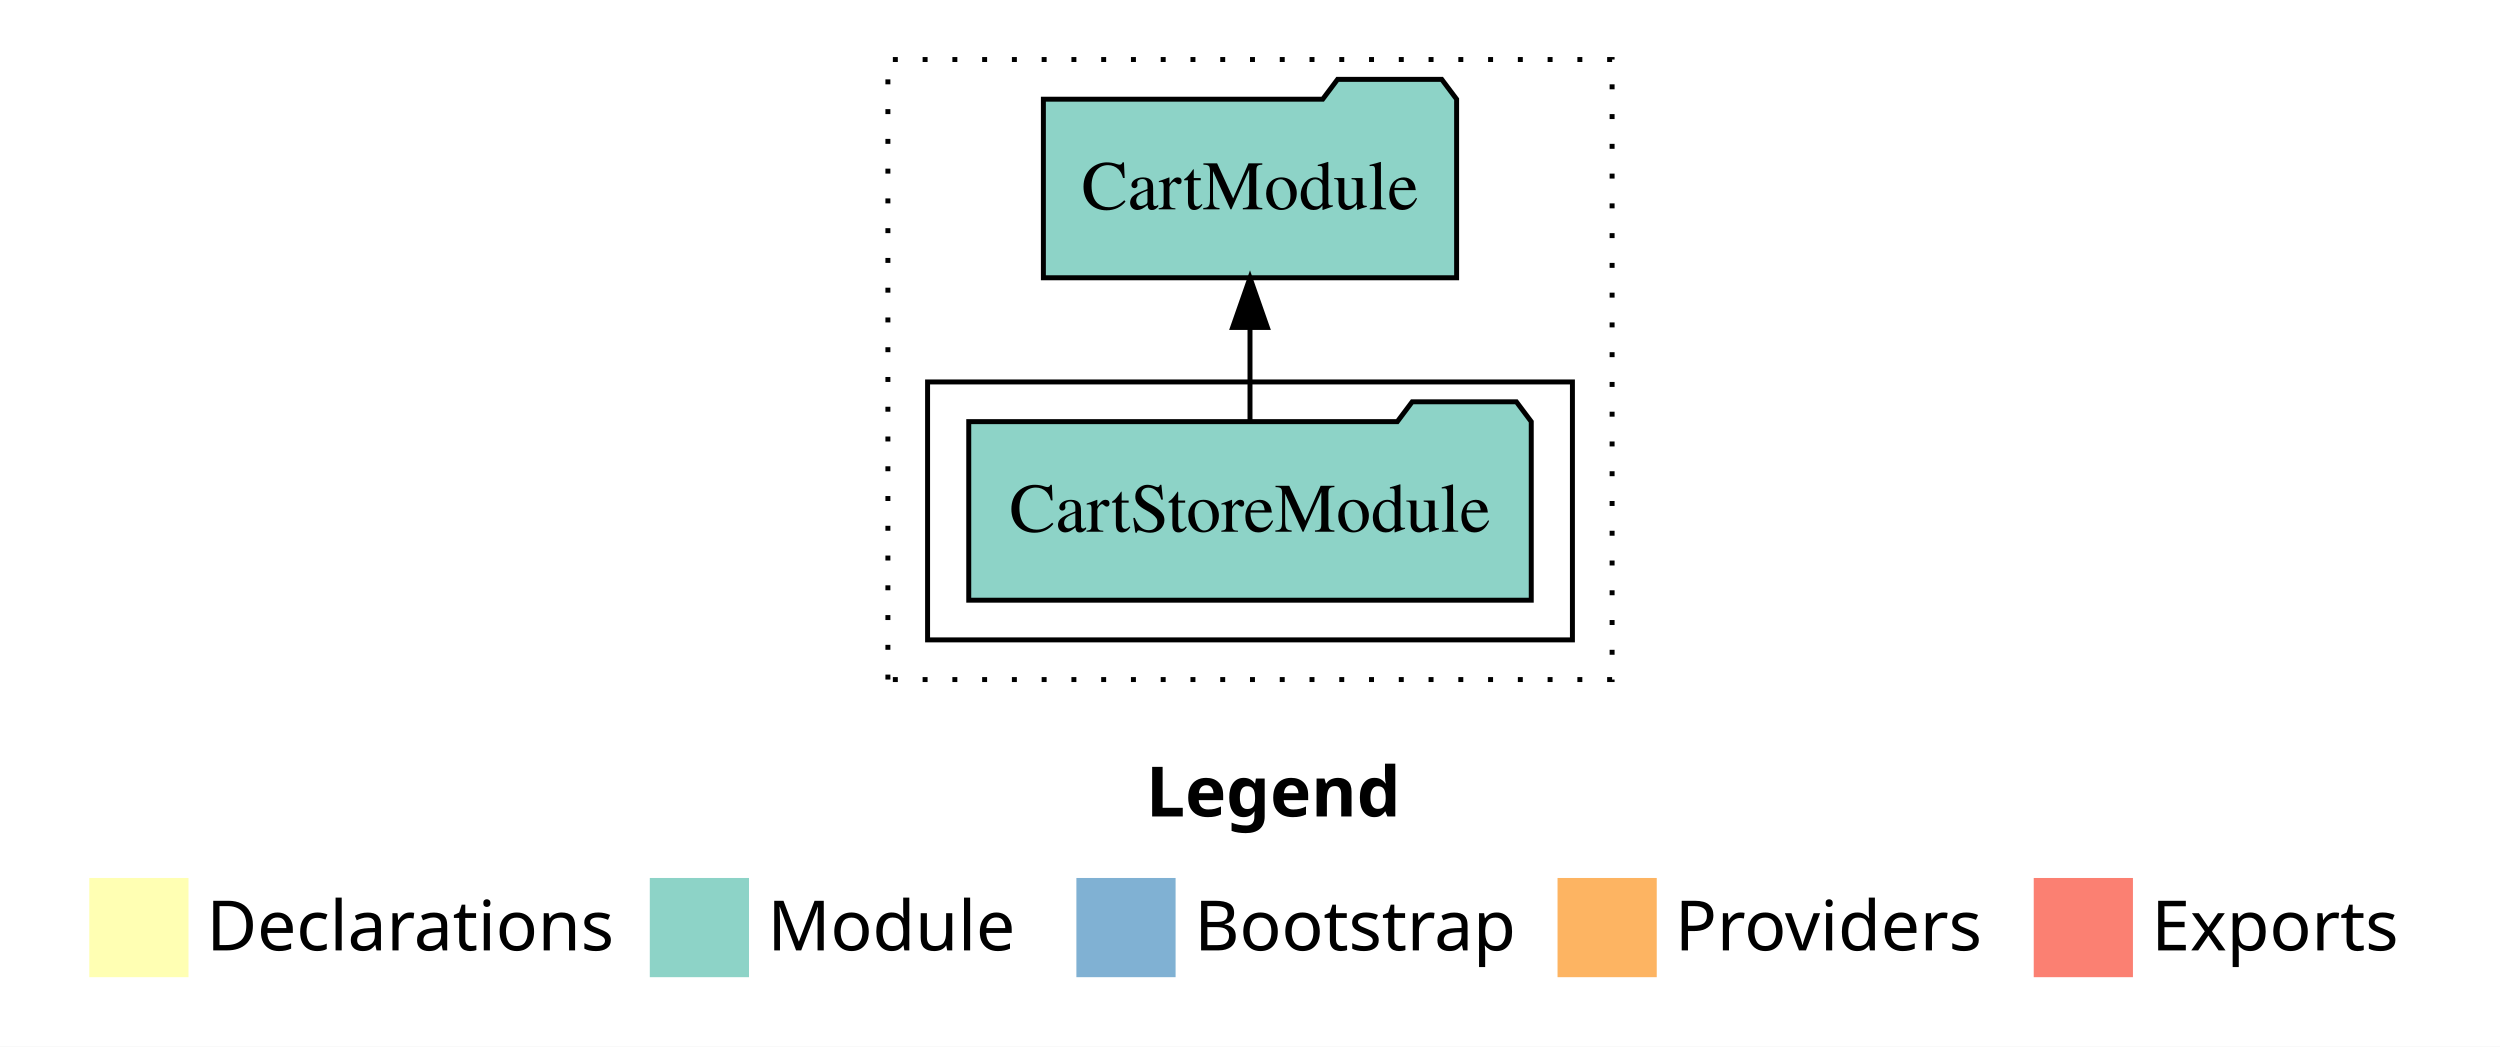
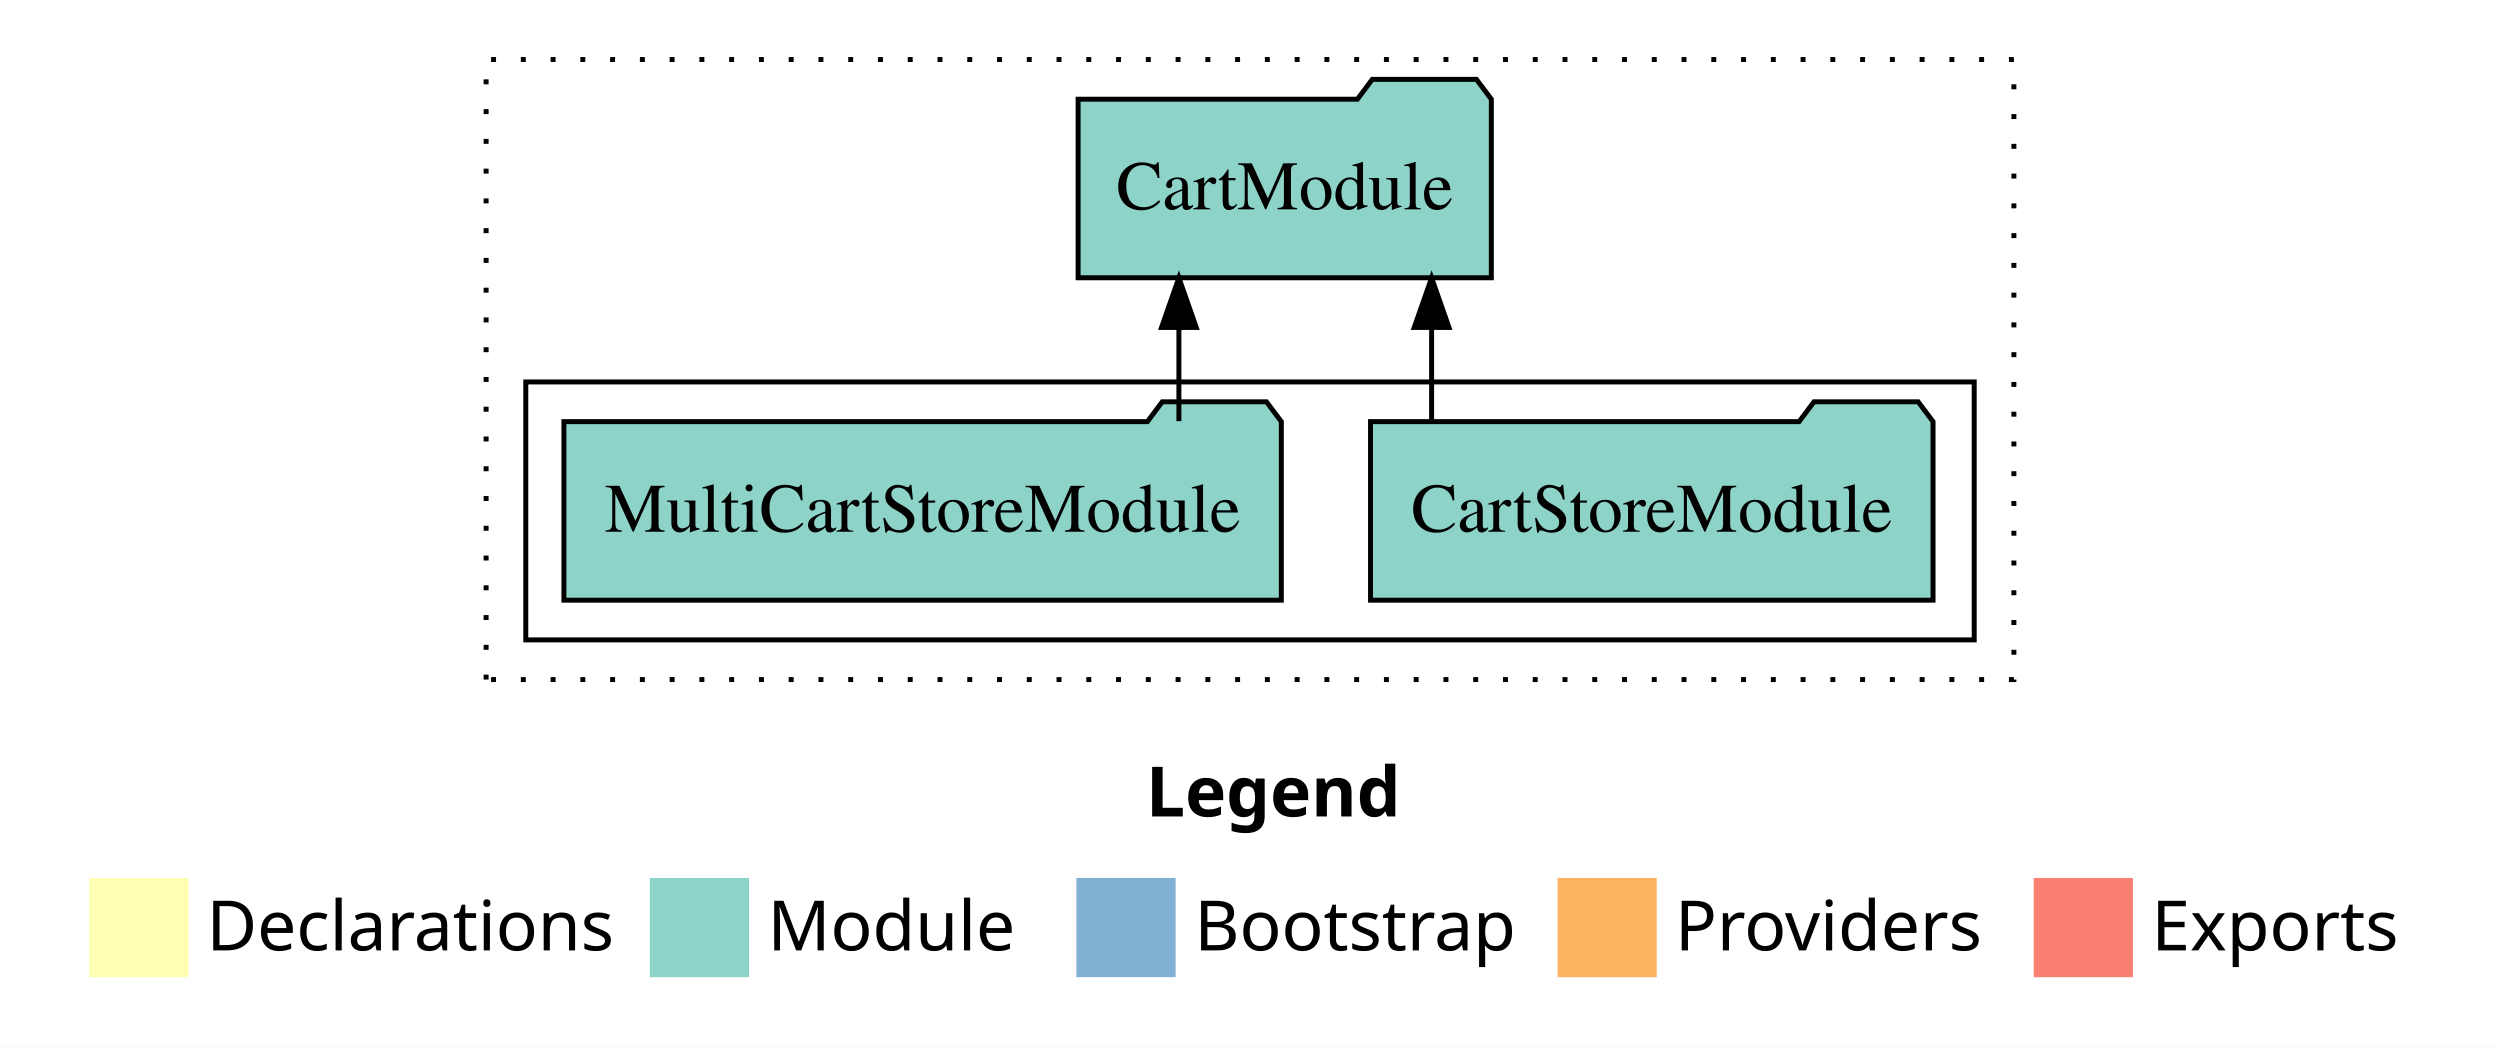
<svg xmlns="http://www.w3.org/2000/svg" width="504pt" height="211pt" viewBox="0.00 0.00 504.00 211.00">
  <g id="graph0" class="graph" transform="scale(1 1) rotate(0) translate(4 207)">
    <polygon fill="#ffffff" stroke="transparent" points="-4,4 -4,-207 500,-207 500,4 -4,4" />
    <text text-anchor="start" x="227.009" y="-42.4" font-family="sans-serif" font-weight="bold" font-size="14.00" fill="#000000">Legend</text>
    <polygon fill="#ffffb3" stroke="transparent" points="14,-10 14,-30 34,-30 34,-10 14,-10" />
    <text text-anchor="start" x="37.629" y="-15.4" font-family="sans-serif" font-size="14.00" fill="#000000">  Declarations</text>
    <polygon fill="#8dd3c7" stroke="transparent" points="127,-10 127,-30 147,-30 147,-10 127,-10" />
    <text text-anchor="start" x="150.725" y="-15.4" font-family="sans-serif" font-size="14.00" fill="#000000">  Module</text>
    <polygon fill="#80b1d3" stroke="transparent" points="213,-10 213,-30 233,-30 233,-10 213,-10" />
    <text text-anchor="start" x="236.781" y="-15.4" font-family="sans-serif" font-size="14.00" fill="#000000">  Bootstrap</text>
    <polygon fill="#fdb462" stroke="transparent" points="310,-10 310,-30 330,-30 330,-10 310,-10" />
    <text text-anchor="start" x="333.673" y="-15.4" font-family="sans-serif" font-size="14.00" fill="#000000">  Providers</text>
    <polygon fill="#fb8072" stroke="transparent" points="406,-10 406,-30 426,-30 426,-10 406,-10" />
    <text text-anchor="start" x="429.726" y="-15.4" font-family="sans-serif" font-size="14.00" fill="#000000">  Exports</text>
    <g id="clust1" class="cluster">
-       <polygon fill="none" stroke="#000000" stroke-dasharray="1,5" points="175,-70 175,-195 321,-195 321,-70 175,-70" />
+       <polygon fill="none" stroke="#000000" stroke-dasharray="1,5" points="94,-70 94,-195 402,-195 402,-70 94,-70" />
    </g>
    <g id="clust3" class="cluster">
-       <polygon fill="none" stroke="#000000" points="183,-78 183,-130 313,-130 313,-78 183,-78" />
+       <polygon fill="none" stroke="#000000" points="102,-78 102,-130 394,-130 394,-78 102,-78" />
    </g>
    <g id="node1" class="node">
-       <polygon fill="#8dd3c7" stroke="#000000" points="304.701,-122 301.701,-126 280.701,-126 277.701,-122 191.299,-122 191.299,-86 304.701,-86 304.701,-122" />
-       <text text-anchor="middle" x="248" y="-99.8" font-family="Times,serif" font-size="14.00" fill="#000000">CartStoreModule</text>
+       <polygon fill="#8dd3c7" stroke="#000000" points="385.701,-122 382.701,-126 361.701,-126 358.701,-122 272.299,-122 272.299,-86 385.701,-86 385.701,-122" />
+       <text text-anchor="middle" x="329" y="-99.8" font-family="Times,serif" font-size="14.00" fill="#000000">CartStoreModule</text>
+     </g>
+     <g id="node3" class="node">
+       <polygon fill="#8dd3c7" stroke="#000000" points="296.653,-187 293.653,-191 272.653,-191 269.653,-187 213.347,-187 213.347,-151 296.653,-151 296.653,-187" />
+       <text text-anchor="middle" x="255" y="-164.8" font-family="Times,serif" font-size="14.00" fill="#000000">CartModule</text>
+     </g>
+     <g id="edge1" class="edge">
+       <path fill="none" stroke="#000000" d="M284.613,-122.106C284.613,-122.106 284.613,-140.991 284.613,-140.991" />
+       <polygon fill="#000000" stroke="#000000" points="281.113,-140.991 284.613,-150.991 288.113,-140.991 281.113,-140.991" />
    </g>
    <g id="node2" class="node">
-       <polygon fill="#8dd3c7" stroke="#000000" points="289.653,-187 286.653,-191 265.653,-191 262.653,-187 206.347,-187 206.347,-151 289.653,-151 289.653,-187" />
-       <text text-anchor="middle" x="248" y="-164.8" font-family="Times,serif" font-size="14.00" fill="#000000">CartModule</text>
+       <polygon fill="#8dd3c7" stroke="#000000" points="254.317,-122 251.317,-126 230.317,-126 227.317,-122 109.683,-122 109.683,-86 254.317,-86 254.317,-122" />
+       <text text-anchor="middle" x="182" y="-99.8" font-family="Times,serif" font-size="14.00" fill="#000000">MultiCartStoreModule</text>
    </g>
-     <g id="edge1" class="edge">
-       <path fill="none" stroke="#000000" d="M248,-122.106C248,-122.106 248,-140.991 248,-140.991" />
-       <polygon fill="#000000" stroke="#000000" points="244.5,-140.991 248,-150.991 251.5,-140.991 244.5,-140.991" />
+     <g id="edge2" class="edge">
+       <path fill="none" stroke="#000000" d="M233.666,-122.106C233.666,-122.106 233.666,-140.991 233.666,-140.991" />
+       <polygon fill="#000000" stroke="#000000" points="230.166,-140.991 233.666,-150.991 237.166,-140.991 230.166,-140.991" />
    </g>
  </g>
</svg>
